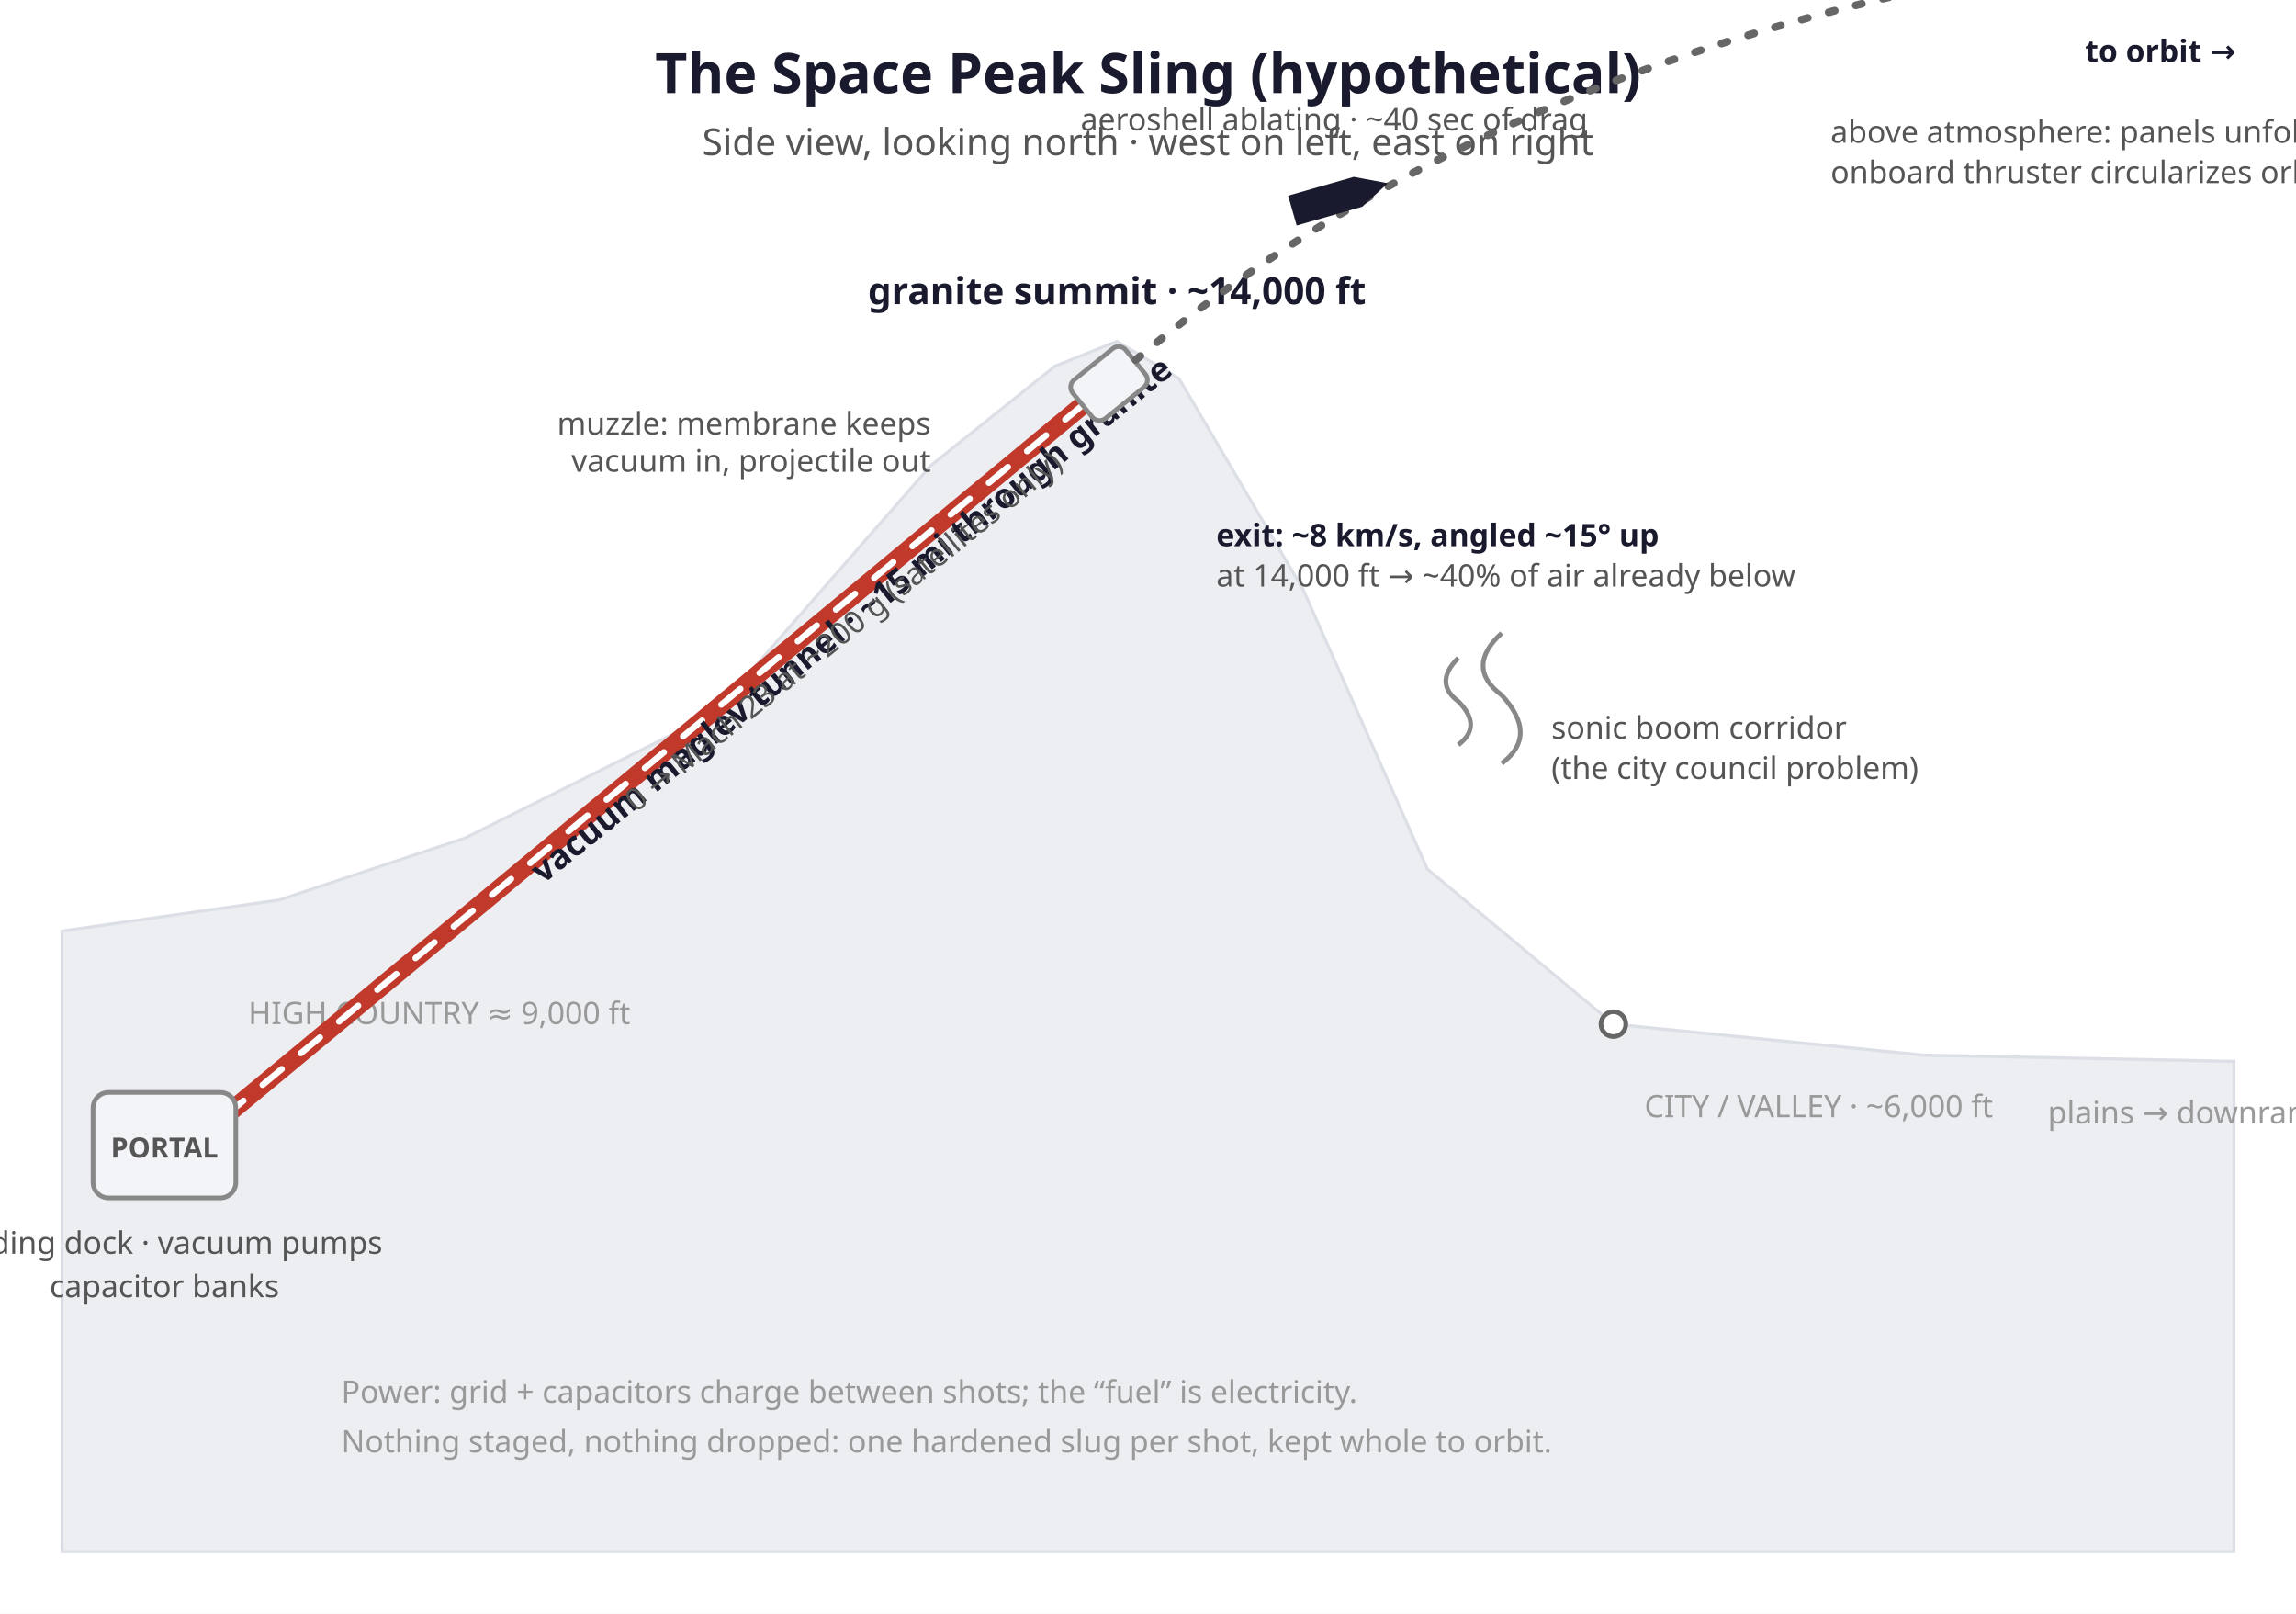
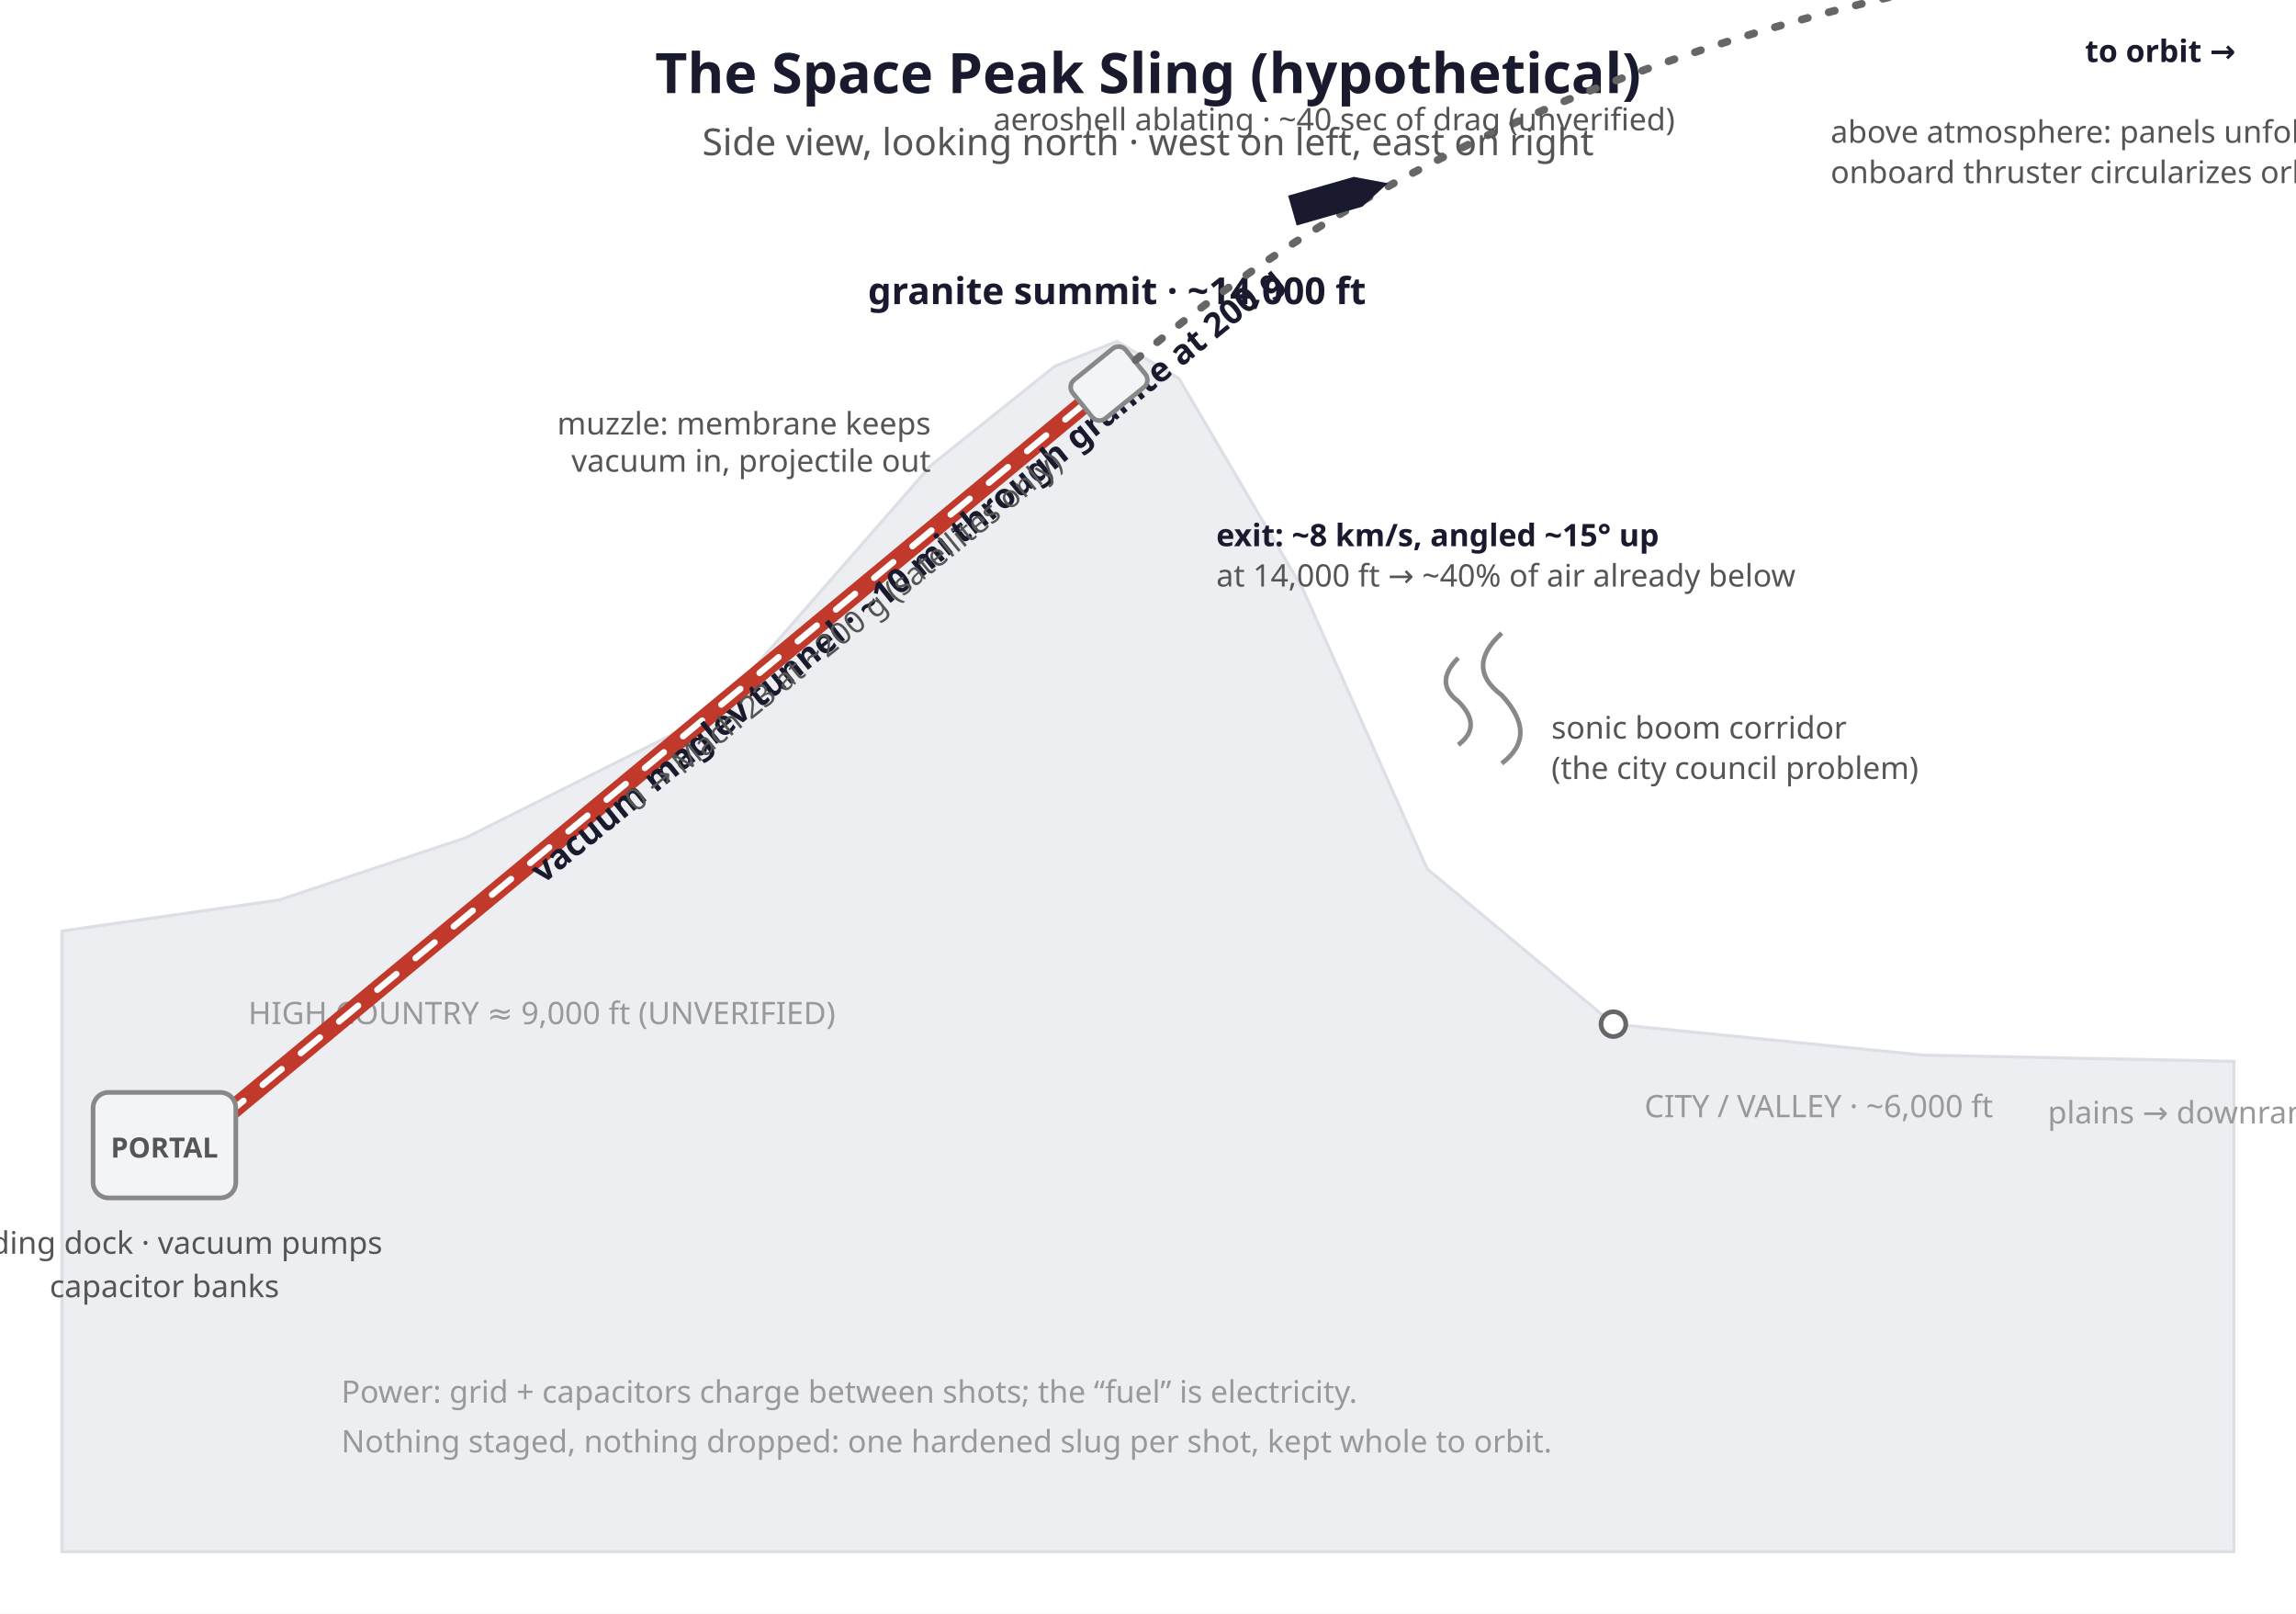
<svg xmlns="http://www.w3.org/2000/svg" viewBox="0 0 740 520" font-family="system-ui, sans-serif">
  <rect width="740" height="520" fill="#ffffff" />
  <text x="370" y="30" text-anchor="middle" font-size="18" font-weight="700" fill="#1a1a2e">The Space Peak Sling (hypothetical)</text>
  <text x="370" y="50" text-anchor="middle" font-size="12" fill="#555">Side view, looking north · west on left, east on right</text>
  <path d="M 20 300 L 90 290 L 150 270 L 230 230 L 300 150 L 340 118 L 360 110 L 380 122 L 420 190 L 460 280 L 520 330 L 620 340 L 720 342 L 720 500 L 20 500 Z" fill="#eceef2" stroke="#dcdfe6" stroke-width="1" />
-   <text x="80" y="330" font-size="10" fill="#999">HIGH COUNTRY ≈ 9,000 ft</text>
+   <text x="80" y="330" font-size="10" fill="#999">HIGH COUNTRY ≈ 9,000 ft (UNVERIFIED)</text>
  <text x="360" y="98" text-anchor="middle" font-size="12" font-weight="700" fill="#1a1a2e">granite summit · ~14,000 ft</text>
  <text x="530" y="360" font-size="10" fill="#999">CITY / VALLEY · ~6,000 ft</text>
  <text x="660" y="362" font-size="10" fill="#999">plains → downrange</text>
  <circle cx="520" cy="330" r="4" fill="#fff" stroke="#666" stroke-width="1.5" />
  <line x1="60" y1="370" x2="352" y2="128" stroke="#c0392b" stroke-width="6" stroke-linecap="round" />
  <line x1="60" y1="370" x2="352" y2="128" stroke="#ffffff" stroke-width="2" stroke-dasharray="8 8" stroke-linecap="round" />
  <rect x="30" y="352" width="46" height="34" rx="5" fill="#f3f4f7" stroke="#888" stroke-width="1.5" />
  <text x="53" y="373" text-anchor="middle" font-size="9" font-weight="600" fill="#555">PORTAL</text>
  <text x="53" y="404" text-anchor="middle" font-size="10" fill="#555">loading dock · vacuum pumps</text>
  <text x="53" y="418" text-anchor="middle" font-size="10" fill="#555">capacitor banks</text>
-   <text x="175" y="285" font-size="11" font-weight="600" fill="#1a1a2e" transform="rotate(-39 175 285)">vacuum maglev tunnel · ~15 mi through granite</text>
+   <text x="175" y="285" font-size="11" font-weight="600" fill="#1a1a2e" transform="rotate(-39 175 285)">vacuum maglev tunnel · ~10 mi through granite at 200 g</text>
  <text x="205" y="262" font-size="10" fill="#555" transform="rotate(-39 205 262)">0 → Mach 23 at ~200 g (satellites only)</text>
  <g transform="translate(352,128) rotate(-39)">
    <rect x="-4" y="-8" width="22" height="16" rx="3" fill="#f3f4f7" stroke="#888" stroke-width="1.5" />
  </g>
  <text x="300" y="140" text-anchor="end" font-size="10" fill="#555">muzzle: membrane keeps</text>
  <text x="300" y="152" text-anchor="end" font-size="10" fill="#555">vacuum in, projectile out</text>
  <path d="M 366 116 C 480 20, 620 -10, 730 -20" fill="none" stroke="#666" stroke-width="2.5" stroke-dasharray="2 7" stroke-linecap="round" />
  <g transform="translate(430,64) rotate(-16)">
    <path d="M -14 -5 L 8 -5 L 18 0 L 8 5 L -14 5 Z" fill="#1a1a2e" />
  </g>
-   <text x="430" y="42" text-anchor="middle" font-size="10" fill="#555">aeroshell ablating · ~40 sec of drag</text>
+   <text x="430" y="42" text-anchor="middle" font-size="10" fill="#555">aeroshell ablating · ~40 sec of drag (unverified)</text>
  <text x="590" y="46" font-size="10" fill="#555">above atmosphere: panels unfold,</text>
  <text x="590" y="59" font-size="10" fill="#555">onboard thruster circularizes orbit</text>
  <text x="672" y="20" font-size="10" font-weight="600" fill="#1a1a2e">to orbit →</text>
  <text x="392" y="176" font-size="10" font-weight="600" fill="#1a1a2e">exit: ~8 km/s, angled ~15° up</text>
  <text x="392" y="189" font-size="10" fill="#555">at 14,000 ft → ~40% of air already below</text>
  <path d="M 470 240 q 8 -6 0 -14 q -8 -6 0 -14" fill="none" stroke="#888" stroke-width="1.5" />
  <path d="M 484 246 q 12 -9 0 -22 q -12 -9 0 -20" fill="none" stroke="#888" stroke-width="1.5" />
  <text x="500" y="238" font-size="10" fill="#555">sonic boom corridor</text>
  <text x="500" y="251" font-size="10" fill="#555">(the city council problem)</text>
  <text x="110" y="452" font-size="10" fill="#999">Power: grid + capacitors charge between shots; the “fuel” is electricity.</text>
  <text x="110" y="468" font-size="10" fill="#999">Nothing staged, nothing dropped: one hardened slug per shot, kept whole to orbit.</text>
</svg>
